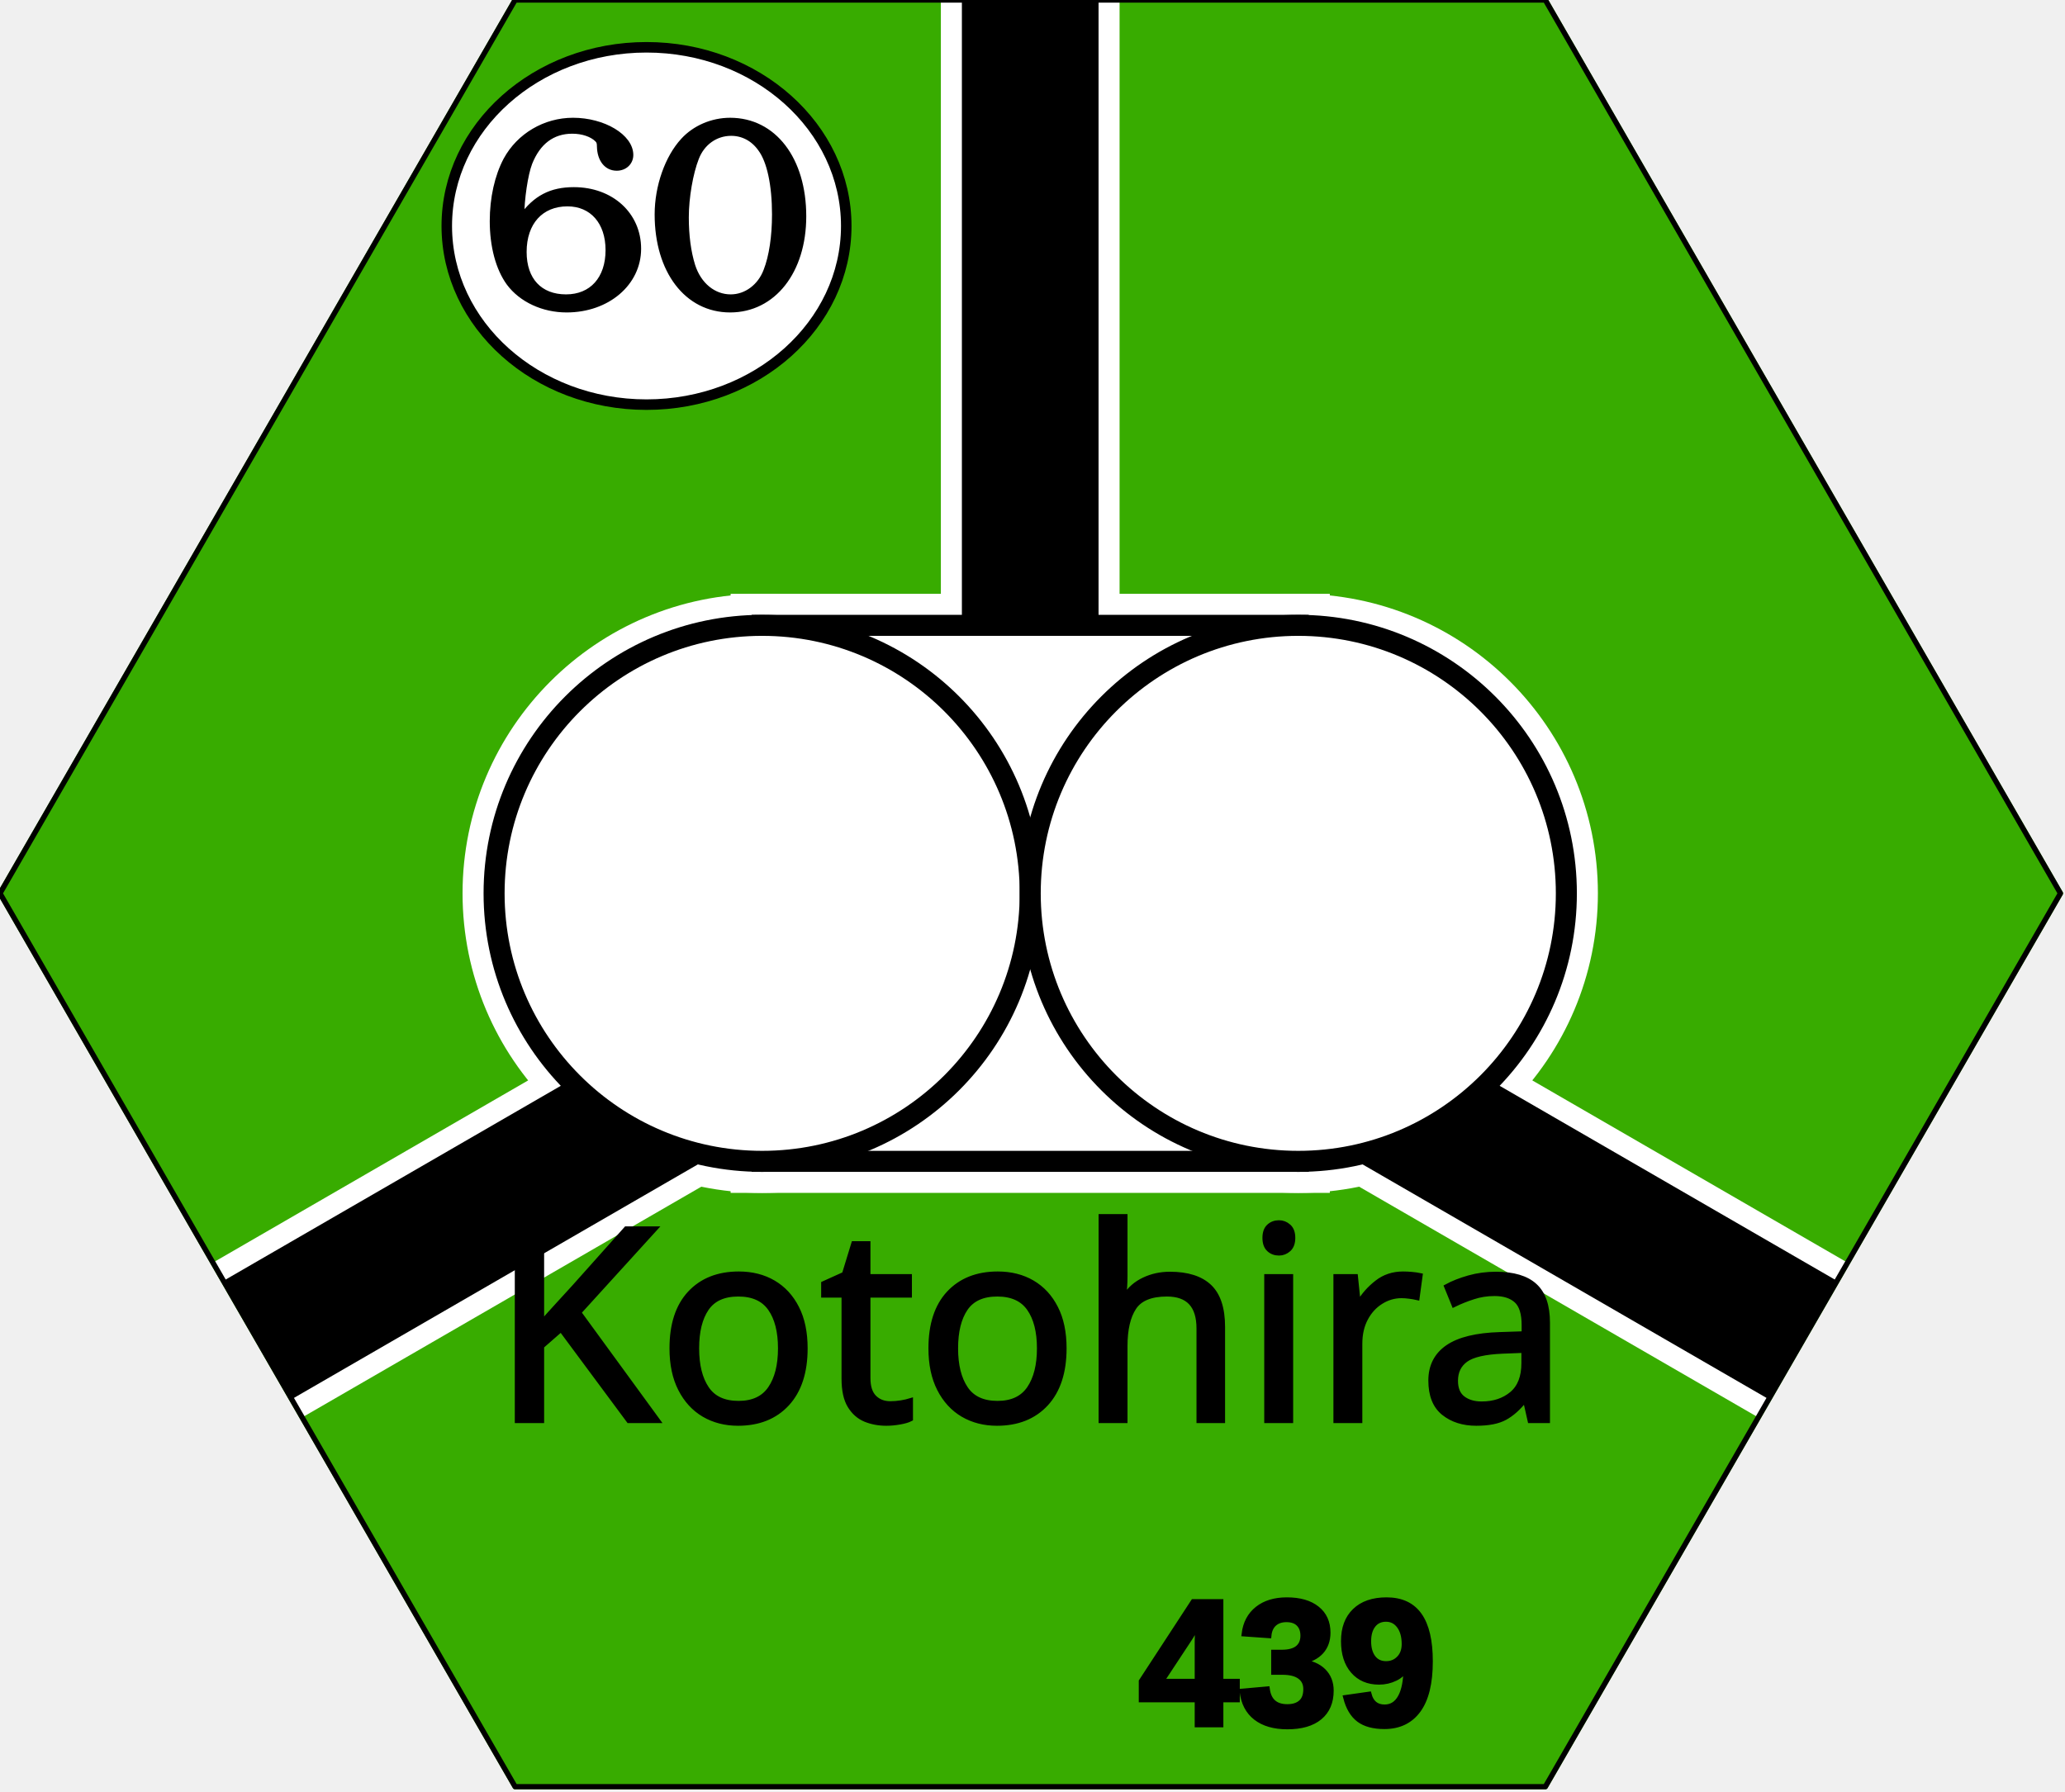
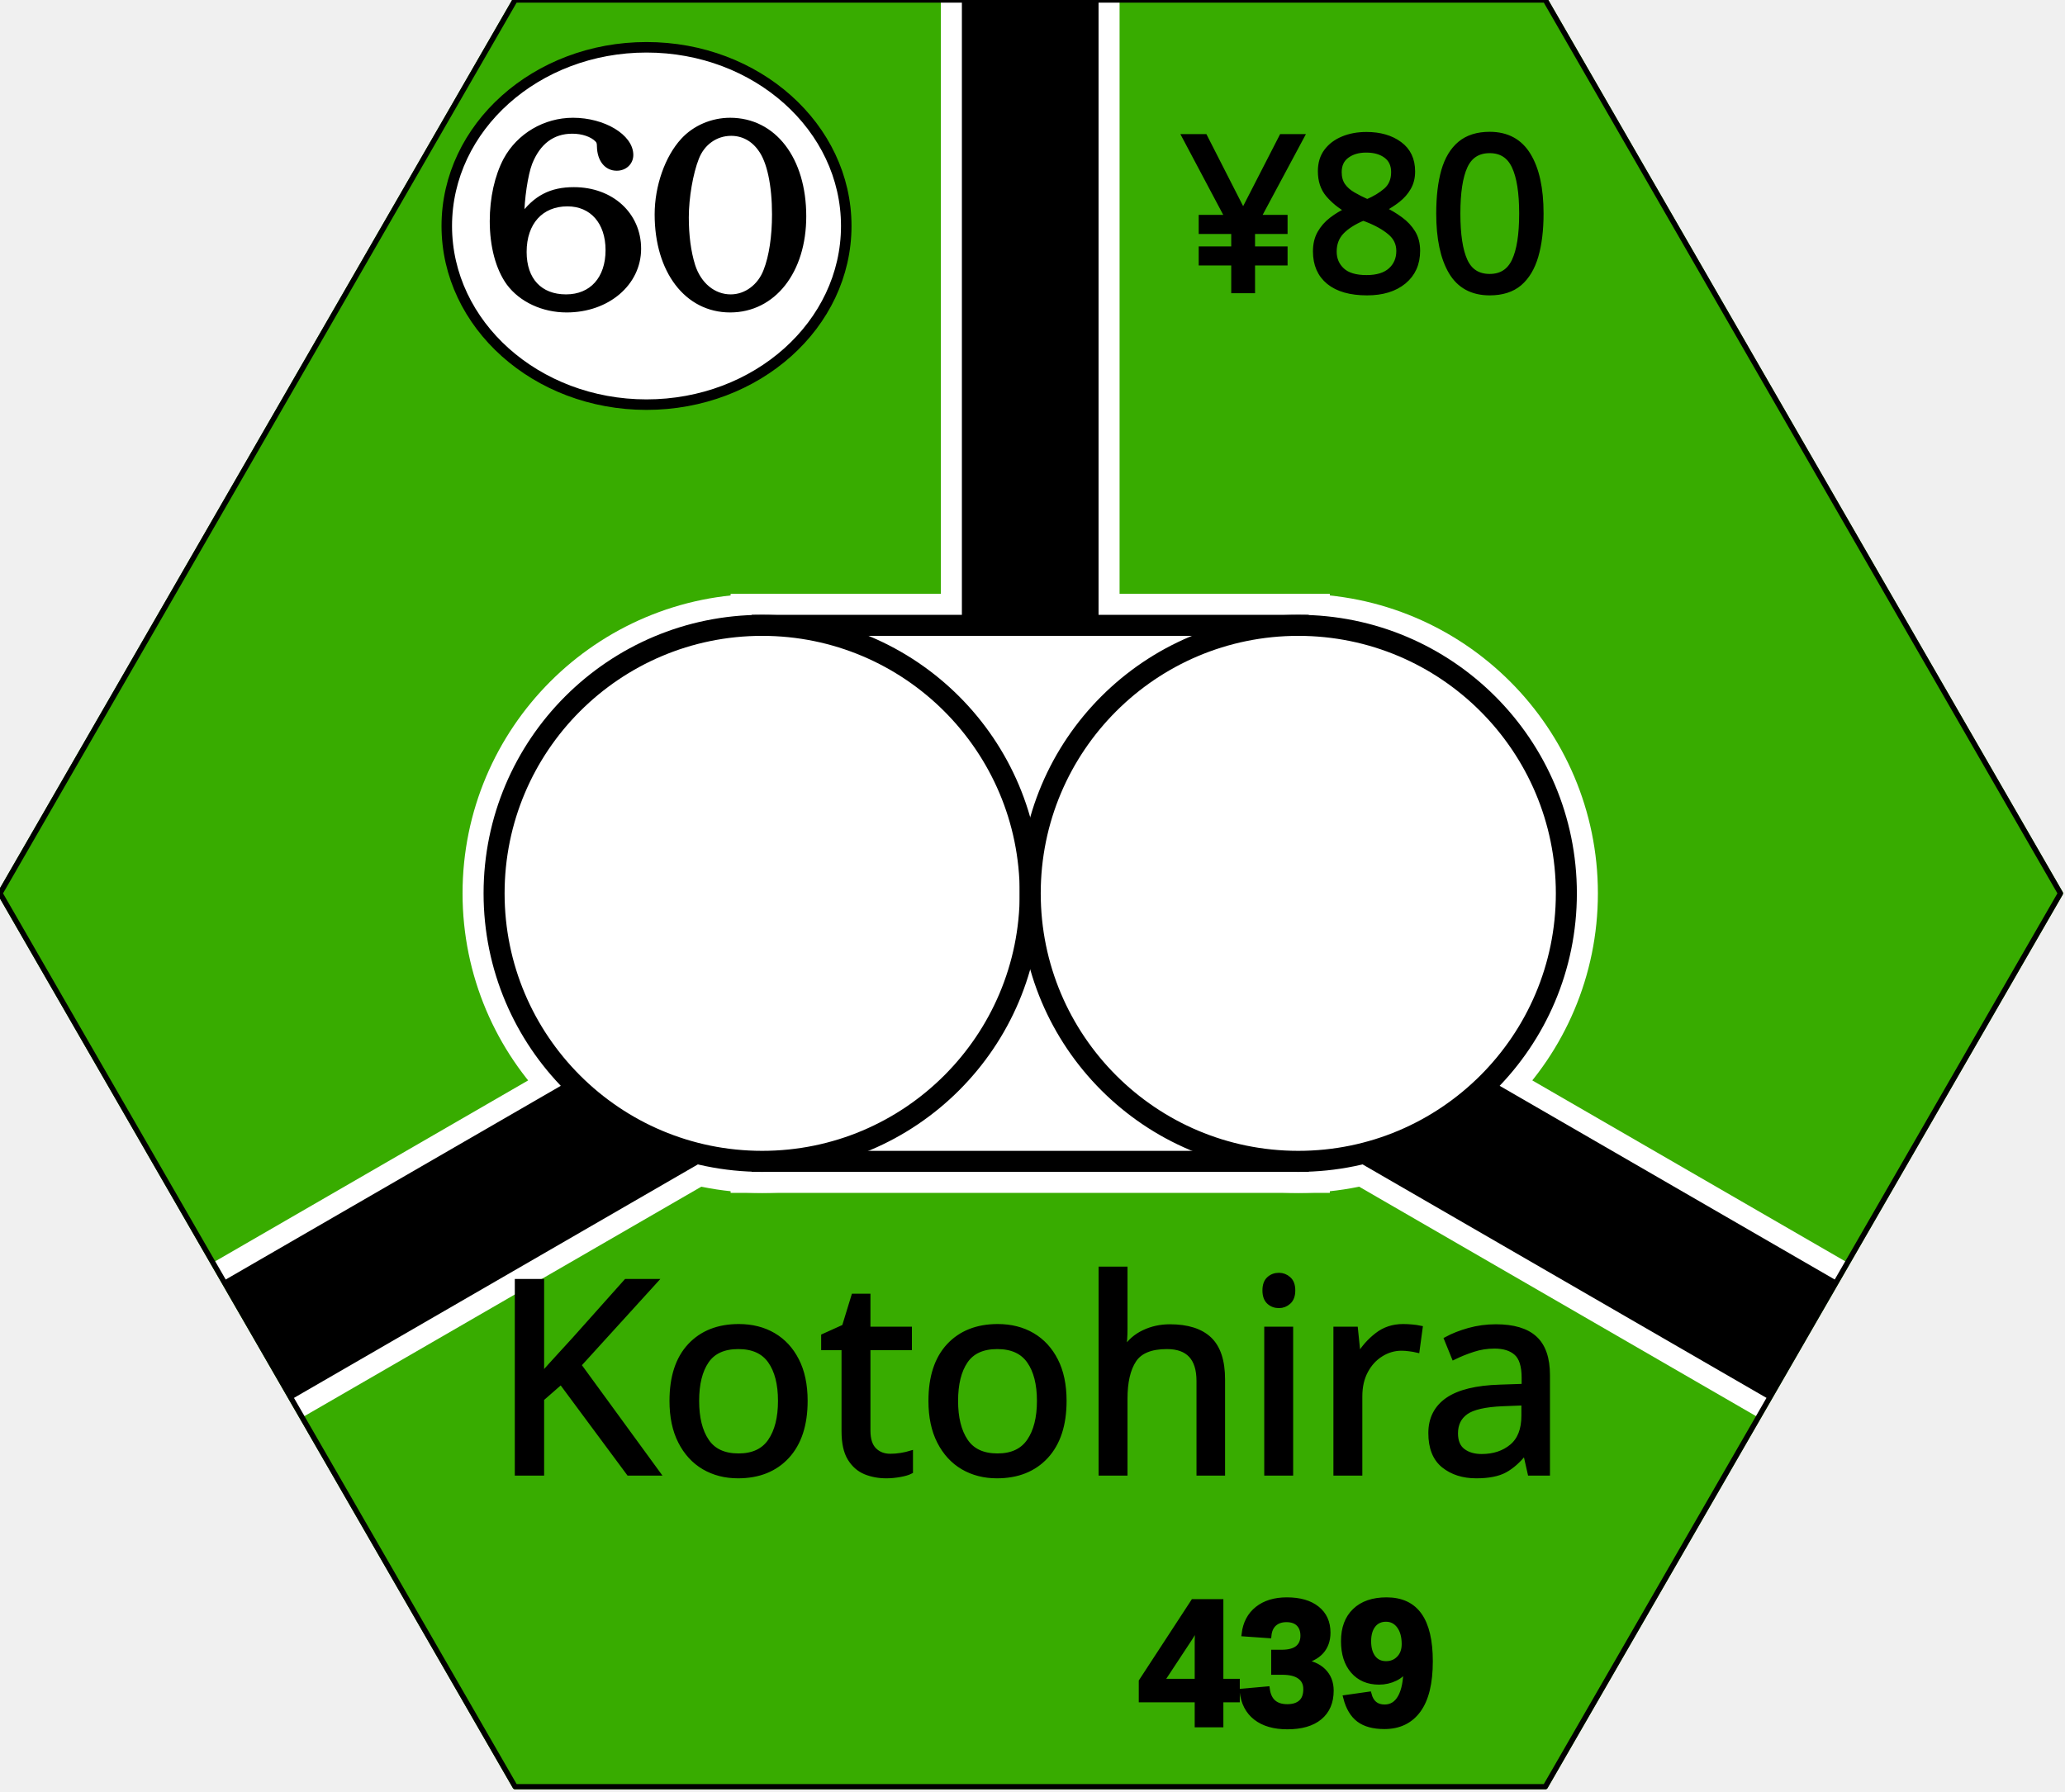
<svg xmlns="http://www.w3.org/2000/svg" version="1.1">
  <path d=" M 98,0 L 294,0 L 392,170 L 294,340 L 98,340 L 0,170 Z" fill="#38AC00" stroke="#38AC00" stroke-width="1" stroke-linejoin="round" />
  <text x="245" y="318" dy="0.3em" fill="#000000" stroke="#000000" text-anchor="middle" font-family="Arial" font-size="34" font-weight="bold">439</text>
  <polygon points="145,119 247,119 247,221 145,221" fill="#FFFFFF" stroke="#FFFFFF" stroke-width="12" />
  <circle cx="145" cy="170" r="51" fill="#FFFFFF" stroke="#FFFFFF" stroke-width="12" />
  <circle cx="247" cy="170" r="51" fill="#FFFFFF" stroke="#FFFFFF" stroke-width="12" />
  <path d="M 196,170 L 49,255" fill="none" stroke="#FFFFFF" stroke-width="34" stroke-linecap="butt" stroke-linejoin="round" />
  <path d="M 196,170 L 343,255" fill="none" stroke="#FFFFFF" stroke-width="34" stroke-linecap="butt" stroke-linejoin="round" />
  <path d="M 196,170 L 196,0" fill="none" stroke="#FFFFFF" stroke-width="34" stroke-linecap="butt" stroke-linejoin="round" />
  <path d="M 196,170 L 49,255" fill="none" stroke="#000000" stroke-width="26" stroke-linecap="butt" stroke-linejoin="round" />
  <path d="M 196,170 L 343,255" fill="none" stroke="#000000" stroke-width="26" stroke-linecap="butt" stroke-linejoin="round" />
  <path d="M 196,170 L 196,0" fill="none" stroke="#000000" stroke-width="26" stroke-linecap="butt" stroke-linejoin="round" />
  <polygon points="145,119 247,119 247,221 145,221" fill="#FFFFFF" stroke="#000000" stroke-width="4" />
  <circle cx="145" cy="170" r="51" fill="#FFFFFF" stroke="#000000" stroke-width="4" />
  <circle cx="247" cy="170" r="51" fill="#FFFFFF" stroke="#000000" stroke-width="4" />
  <ellipse rx="38" ry="34" cx="123" cy="43" fill="#FFFFFF" stroke="#000000" stroke-width="2" stroke-linejoin="round" />
  <text x="123" y="43" dy="0.3em" fill="#000000" stroke="#000000" text-anchor="middle" font-family="Bookman Old Style" font-size="51">60</text>
-   <text x="196" y="255" dy="0.3em" fill="#000000" stroke="#000000" text-anchor="middle" font-family="TimpaniHeavy" font-size="51">Kotohira</text>
+   <text x="196" y="265" dy="0.3em" fill="#000000" stroke="#000000" text-anchor="middle" font-family="TimpaniHeavy" font-size="51">Kotohira</text>
+   <text x="260" y="43" dy="0.3em" fill="#000000" stroke="#000000" text-anchor="middle" font-family="TimpaniHeavy" font-size="41">¥80</text>
  <path d=" M 98,0 L 294,0 L 392,170 L 294,340 L 98,340 L 0,170 Z" fill="none" stroke="black" stroke-width="1" stroke-linejoin="round" />
</svg>
